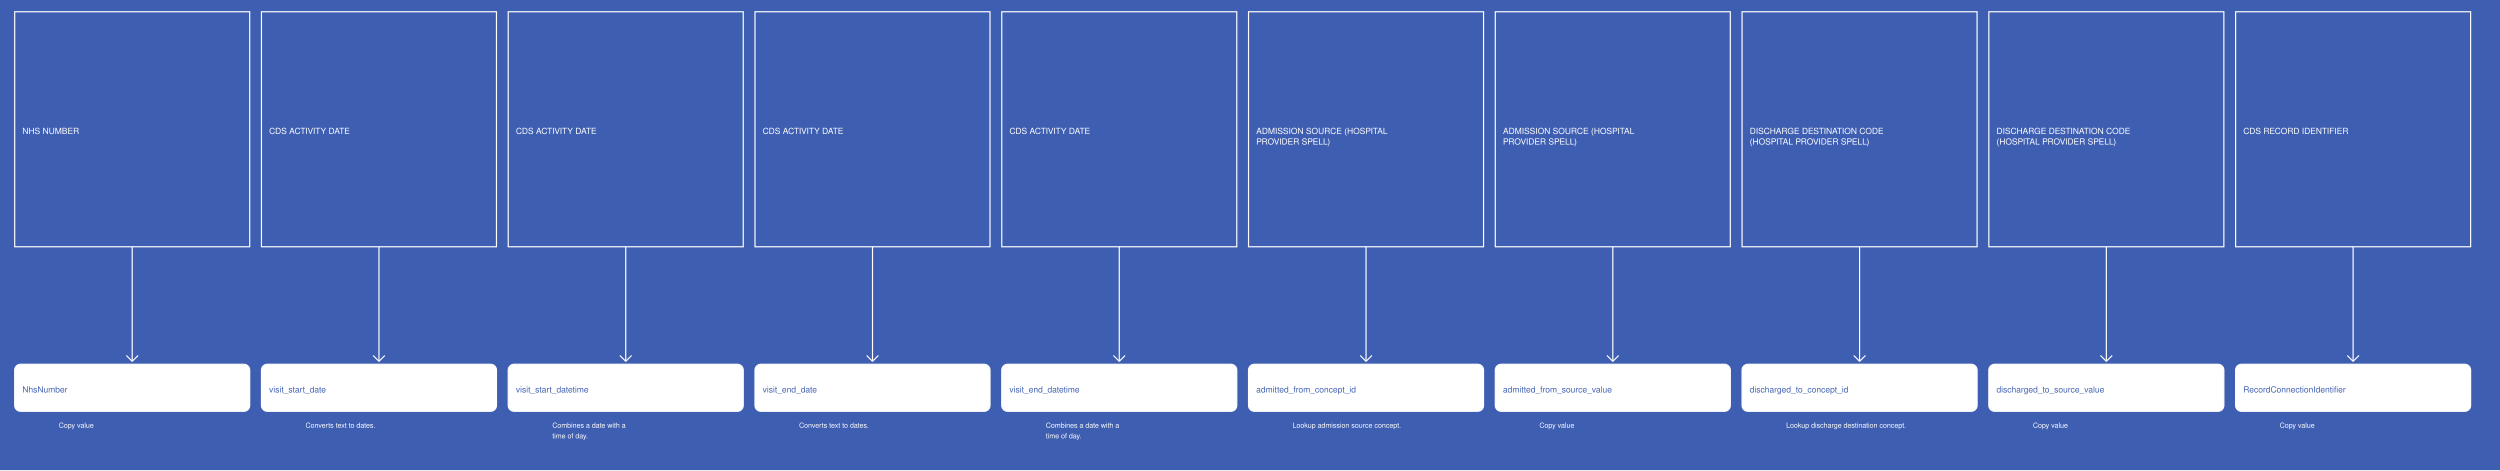
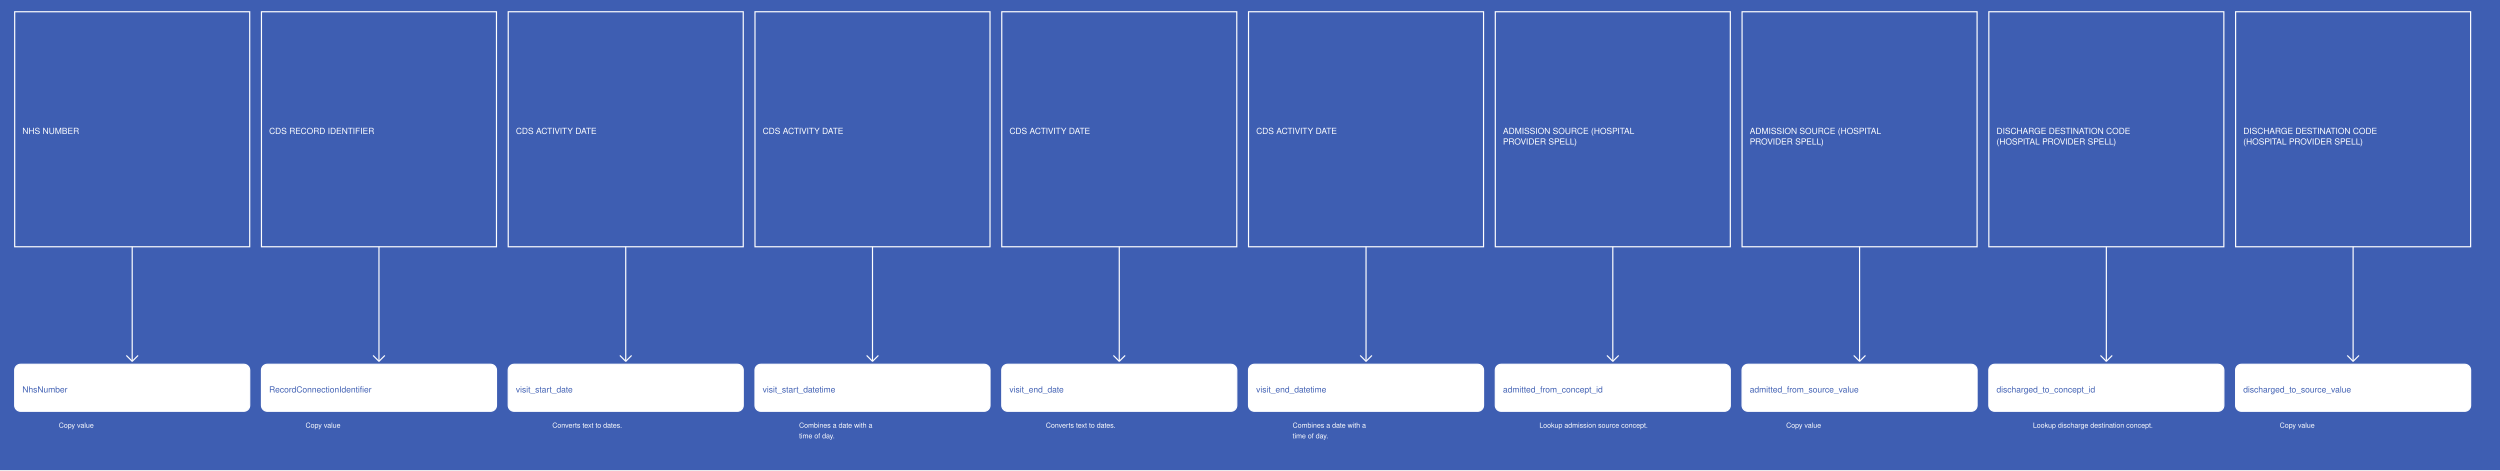
<svg xmlns="http://www.w3.org/2000/svg" width="4255" height="800">
  <rect width="100%" height="100%" fill="#3E5EB2" />
  <g>
    <rect x="25" y="20" width="400" height="400" fill="#3E5EB2" stroke="white" stroke-width="2" />
    <text x="38" y="228" fill="white" font-family="Helvetica" font-size="1.2em" text-anchor="start">NHS NUMBER</text>
  </g>
  <g>
    <line x1="225" y1="420" x2="225" y2="615" stroke="white" stroke-width="2" />
    <line x1="215" y1="605" x2="225" y2="615" stroke="white" stroke-width="2" />
    <line x1="235" y1="605" x2="225" y2="615" stroke="white" stroke-width="2" />
    <text x="100" y="728" fill="white" font-size="1em" font-family="Helvetica">Copy value</text>
  </g>
  <g>
    <rect x="25" y="620" width="400" height="80" fill="white" stroke="white" stroke-width="2" rx="10" />
    <text x="38" y="668" fill="#3E5EB2" font-family="Helvetica" font-size="1.2em" text-anchor="start">NhsNumber</text>
  </g>
  <g>
    <rect x="445" y="20" width="400" height="400" fill="#3E5EB2" stroke="white" stroke-width="2" />
-     <text x="458" y="228" fill="white" font-family="Helvetica" font-size="1.2em" text-anchor="start">CDS ACTIVITY DATE</text>
+     <text x="458" y="228" fill="white" font-family="Helvetica" font-size="1.2em" text-anchor="start">CDS RECORD IDENTIFIER</text>
  </g>
  <g>
    <line x1="645" y1="420" x2="645" y2="615" stroke="white" stroke-width="2" />
    <line x1="635" y1="605" x2="645" y2="615" stroke="white" stroke-width="2" />
    <line x1="655" y1="605" x2="645" y2="615" stroke="white" stroke-width="2" />
-     <text x="520" y="728" fill="white" font-size="1em" font-family="Helvetica">Converts text to dates.</text>
+     <text x="520" y="728" fill="white" font-size="1em" font-family="Helvetica">Copy value</text>
  </g>
  <g>
    <rect x="445" y="620" width="400" height="80" fill="white" stroke="white" stroke-width="2" rx="10" />
-     <text x="458" y="668" fill="#3E5EB2" font-family="Helvetica" font-size="1.2em" text-anchor="start">visit_start_date</text>
+     <text x="458" y="668" fill="#3E5EB2" font-family="Helvetica" font-size="1.2em" text-anchor="start">RecordConnectionIdentifier</text>
  </g>
  <g>
    <rect x="865" y="20" width="400" height="400" fill="#3E5EB2" stroke="white" stroke-width="2" />
    <text x="878" y="228" fill="white" font-family="Helvetica" font-size="1.2em" text-anchor="start">CDS ACTIVITY DATE</text>
  </g>
  <g>
    <line x1="1065" y1="420" x2="1065" y2="615" stroke="white" stroke-width="2" />
    <line x1="1055" y1="605" x2="1065" y2="615" stroke="white" stroke-width="2" />
    <line x1="1075" y1="605" x2="1065" y2="615" stroke="white" stroke-width="2" />
-     <text x="940" y="728" fill="white" font-size="1em" font-family="Helvetica">Combines a date with a</text>
-     <text x="940" y="746" fill="white" font-size="1em" font-family="Helvetica">time of day.</text>
+     <text x="940" y="728" fill="white" font-size="1em" font-family="Helvetica">Converts text to dates.</text>
  </g>
  <g>
    <rect x="865" y="620" width="400" height="80" fill="white" stroke="white" stroke-width="2" rx="10" />
-     <text x="878" y="668" fill="#3E5EB2" font-family="Helvetica" font-size="1.2em" text-anchor="start">visit_start_datetime</text>
+     <text x="878" y="668" fill="#3E5EB2" font-family="Helvetica" font-size="1.2em" text-anchor="start">visit_start_date</text>
  </g>
  <g>
    <rect x="1285" y="20" width="400" height="400" fill="#3E5EB2" stroke="white" stroke-width="2" />
    <text x="1298" y="228" fill="white" font-family="Helvetica" font-size="1.2em" text-anchor="start">CDS ACTIVITY DATE</text>
  </g>
  <g>
    <line x1="1485" y1="420" x2="1485" y2="615" stroke="white" stroke-width="2" />
    <line x1="1475" y1="605" x2="1485" y2="615" stroke="white" stroke-width="2" />
    <line x1="1495" y1="605" x2="1485" y2="615" stroke="white" stroke-width="2" />
-     <text x="1360" y="728" fill="white" font-size="1em" font-family="Helvetica">Converts text to dates.</text>
+     <text x="1360" y="728" fill="white" font-size="1em" font-family="Helvetica">Combines a date with a</text>
+     <text x="1360" y="746" fill="white" font-size="1em" font-family="Helvetica">time of day.</text>
  </g>
  <g>
    <rect x="1285" y="620" width="400" height="80" fill="white" stroke="white" stroke-width="2" rx="10" />
-     <text x="1298" y="668" fill="#3E5EB2" font-family="Helvetica" font-size="1.2em" text-anchor="start">visit_end_date</text>
+     <text x="1298" y="668" fill="#3E5EB2" font-family="Helvetica" font-size="1.2em" text-anchor="start">visit_start_datetime</text>
  </g>
  <g>
    <rect x="1705" y="20" width="400" height="400" fill="#3E5EB2" stroke="white" stroke-width="2" />
    <text x="1718" y="228" fill="white" font-family="Helvetica" font-size="1.2em" text-anchor="start">CDS ACTIVITY DATE</text>
  </g>
  <g>
    <line x1="1905" y1="420" x2="1905" y2="615" stroke="white" stroke-width="2" />
    <line x1="1895" y1="605" x2="1905" y2="615" stroke="white" stroke-width="2" />
    <line x1="1915" y1="605" x2="1905" y2="615" stroke="white" stroke-width="2" />
-     <text x="1780" y="728" fill="white" font-size="1em" font-family="Helvetica">Combines a date with a</text>
-     <text x="1780" y="746" fill="white" font-size="1em" font-family="Helvetica">time of day.</text>
+     <text x="1780" y="728" fill="white" font-size="1em" font-family="Helvetica">Converts text to dates.</text>
  </g>
  <g>
    <rect x="1705" y="620" width="400" height="80" fill="white" stroke="white" stroke-width="2" rx="10" />
-     <text x="1718" y="668" fill="#3E5EB2" font-family="Helvetica" font-size="1.2em" text-anchor="start">visit_end_datetime</text>
+     <text x="1718" y="668" fill="#3E5EB2" font-family="Helvetica" font-size="1.2em" text-anchor="start">visit_end_date</text>
  </g>
  <g>
    <rect x="2125" y="20" width="400" height="400" fill="#3E5EB2" stroke="white" stroke-width="2" />
-     <text x="2138" y="228" fill="white" font-family="Helvetica" font-size="1.2em" text-anchor="start">ADMISSION SOURCE (HOSPITAL</text>
-     <text x="2138" y="246" fill="white" font-family="Helvetica" font-size="1.2em" text-anchor="start">PROVIDER SPELL)</text>
+     <text x="2138" y="228" fill="white" font-family="Helvetica" font-size="1.2em" text-anchor="start">CDS ACTIVITY DATE</text>
  </g>
  <g>
    <line x1="2325" y1="420" x2="2325" y2="615" stroke="white" stroke-width="2" />
    <line x1="2315" y1="605" x2="2325" y2="615" stroke="white" stroke-width="2" />
    <line x1="2335" y1="605" x2="2325" y2="615" stroke="white" stroke-width="2" />
-     <text x="2200" y="728" fill="white" font-size="1em" font-family="Helvetica">Lookup admission source concept.</text>
+     <text x="2200" y="728" fill="white" font-size="1em" font-family="Helvetica">Combines a date with a</text>
+     <text x="2200" y="746" fill="white" font-size="1em" font-family="Helvetica">time of day.</text>
  </g>
  <g>
    <rect x="2125" y="620" width="400" height="80" fill="white" stroke="white" stroke-width="2" rx="10" />
-     <text x="2138" y="668" fill="#3E5EB2" font-family="Helvetica" font-size="1.2em" text-anchor="start">admitted_from_concept_id</text>
+     <text x="2138" y="668" fill="#3E5EB2" font-family="Helvetica" font-size="1.2em" text-anchor="start">visit_end_datetime</text>
  </g>
  <g>
    <rect x="2545" y="20" width="400" height="400" fill="#3E5EB2" stroke="white" stroke-width="2" />
    <text x="2558" y="228" fill="white" font-family="Helvetica" font-size="1.2em" text-anchor="start">ADMISSION SOURCE (HOSPITAL</text>
    <text x="2558" y="246" fill="white" font-family="Helvetica" font-size="1.2em" text-anchor="start">PROVIDER SPELL)</text>
  </g>
  <g>
    <line x1="2745" y1="420" x2="2745" y2="615" stroke="white" stroke-width="2" />
    <line x1="2735" y1="605" x2="2745" y2="615" stroke="white" stroke-width="2" />
    <line x1="2755" y1="605" x2="2745" y2="615" stroke="white" stroke-width="2" />
-     <text x="2620" y="728" fill="white" font-size="1em" font-family="Helvetica">Copy value</text>
+     <text x="2620" y="728" fill="white" font-size="1em" font-family="Helvetica">Lookup admission source concept.</text>
  </g>
  <g>
    <rect x="2545" y="620" width="400" height="80" fill="white" stroke="white" stroke-width="2" rx="10" />
-     <text x="2558" y="668" fill="#3E5EB2" font-family="Helvetica" font-size="1.2em" text-anchor="start">admitted_from_source_value</text>
+     <text x="2558" y="668" fill="#3E5EB2" font-family="Helvetica" font-size="1.2em" text-anchor="start">admitted_from_concept_id</text>
  </g>
  <g>
    <rect x="2965" y="20" width="400" height="400" fill="#3E5EB2" stroke="white" stroke-width="2" />
-     <text x="2978" y="228" fill="white" font-family="Helvetica" font-size="1.2em" text-anchor="start">DISCHARGE DESTINATION CODE</text>
-     <text x="2978" y="246" fill="white" font-family="Helvetica" font-size="1.2em" text-anchor="start">(HOSPITAL PROVIDER SPELL)</text>
+     <text x="2978" y="228" fill="white" font-family="Helvetica" font-size="1.2em" text-anchor="start">ADMISSION SOURCE (HOSPITAL</text>
+     <text x="2978" y="246" fill="white" font-family="Helvetica" font-size="1.2em" text-anchor="start">PROVIDER SPELL)</text>
  </g>
  <g>
    <line x1="3165" y1="420" x2="3165" y2="615" stroke="white" stroke-width="2" />
    <line x1="3155" y1="605" x2="3165" y2="615" stroke="white" stroke-width="2" />
    <line x1="3175" y1="605" x2="3165" y2="615" stroke="white" stroke-width="2" />
-     <text x="3040" y="728" fill="white" font-size="1em" font-family="Helvetica">Lookup discharge destination concept.</text>
+     <text x="3040" y="728" fill="white" font-size="1em" font-family="Helvetica">Copy value</text>
  </g>
  <g>
    <rect x="2965" y="620" width="400" height="80" fill="white" stroke="white" stroke-width="2" rx="10" />
-     <text x="2978" y="668" fill="#3E5EB2" font-family="Helvetica" font-size="1.2em" text-anchor="start">discharged_to_concept_id</text>
+     <text x="2978" y="668" fill="#3E5EB2" font-family="Helvetica" font-size="1.2em" text-anchor="start">admitted_from_source_value</text>
  </g>
  <g>
    <rect x="3385" y="20" width="400" height="400" fill="#3E5EB2" stroke="white" stroke-width="2" />
    <text x="3398" y="228" fill="white" font-family="Helvetica" font-size="1.2em" text-anchor="start">DISCHARGE DESTINATION CODE</text>
    <text x="3398" y="246" fill="white" font-family="Helvetica" font-size="1.2em" text-anchor="start">(HOSPITAL PROVIDER SPELL)</text>
  </g>
  <g>
    <line x1="3585" y1="420" x2="3585" y2="615" stroke="white" stroke-width="2" />
    <line x1="3575" y1="605" x2="3585" y2="615" stroke="white" stroke-width="2" />
    <line x1="3595" y1="605" x2="3585" y2="615" stroke="white" stroke-width="2" />
-     <text x="3460" y="728" fill="white" font-size="1em" font-family="Helvetica">Copy value</text>
+     <text x="3460" y="728" fill="white" font-size="1em" font-family="Helvetica">Lookup discharge destination concept.</text>
  </g>
  <g>
    <rect x="3385" y="620" width="400" height="80" fill="white" stroke="white" stroke-width="2" rx="10" />
-     <text x="3398" y="668" fill="#3E5EB2" font-family="Helvetica" font-size="1.2em" text-anchor="start">discharged_to_source_value</text>
+     <text x="3398" y="668" fill="#3E5EB2" font-family="Helvetica" font-size="1.2em" text-anchor="start">discharged_to_concept_id</text>
  </g>
  <g>
    <rect x="3805" y="20" width="400" height="400" fill="#3E5EB2" stroke="white" stroke-width="2" />
-     <text x="3818" y="228" fill="white" font-family="Helvetica" font-size="1.2em" text-anchor="start">CDS RECORD IDENTIFIER</text>
+     <text x="3818" y="228" fill="white" font-family="Helvetica" font-size="1.2em" text-anchor="start">DISCHARGE DESTINATION CODE</text>
+     <text x="3818" y="246" fill="white" font-family="Helvetica" font-size="1.2em" text-anchor="start">(HOSPITAL PROVIDER SPELL)</text>
  </g>
  <g>
    <line x1="4005" y1="420" x2="4005" y2="615" stroke="white" stroke-width="2" />
    <line x1="3995" y1="605" x2="4005" y2="615" stroke="white" stroke-width="2" />
    <line x1="4015" y1="605" x2="4005" y2="615" stroke="white" stroke-width="2" />
    <text x="3880" y="728" fill="white" font-size="1em" font-family="Helvetica">Copy value</text>
  </g>
  <g>
    <rect x="3805" y="620" width="400" height="80" fill="white" stroke="white" stroke-width="2" rx="10" />
-     <text x="3818" y="668" fill="#3E5EB2" font-family="Helvetica" font-size="1.2em" text-anchor="start">RecordConnectionIdentifier</text>
+     <text x="3818" y="668" fill="#3E5EB2" font-family="Helvetica" font-size="1.2em" text-anchor="start">discharged_to_source_value</text>
  </g>
</svg>
